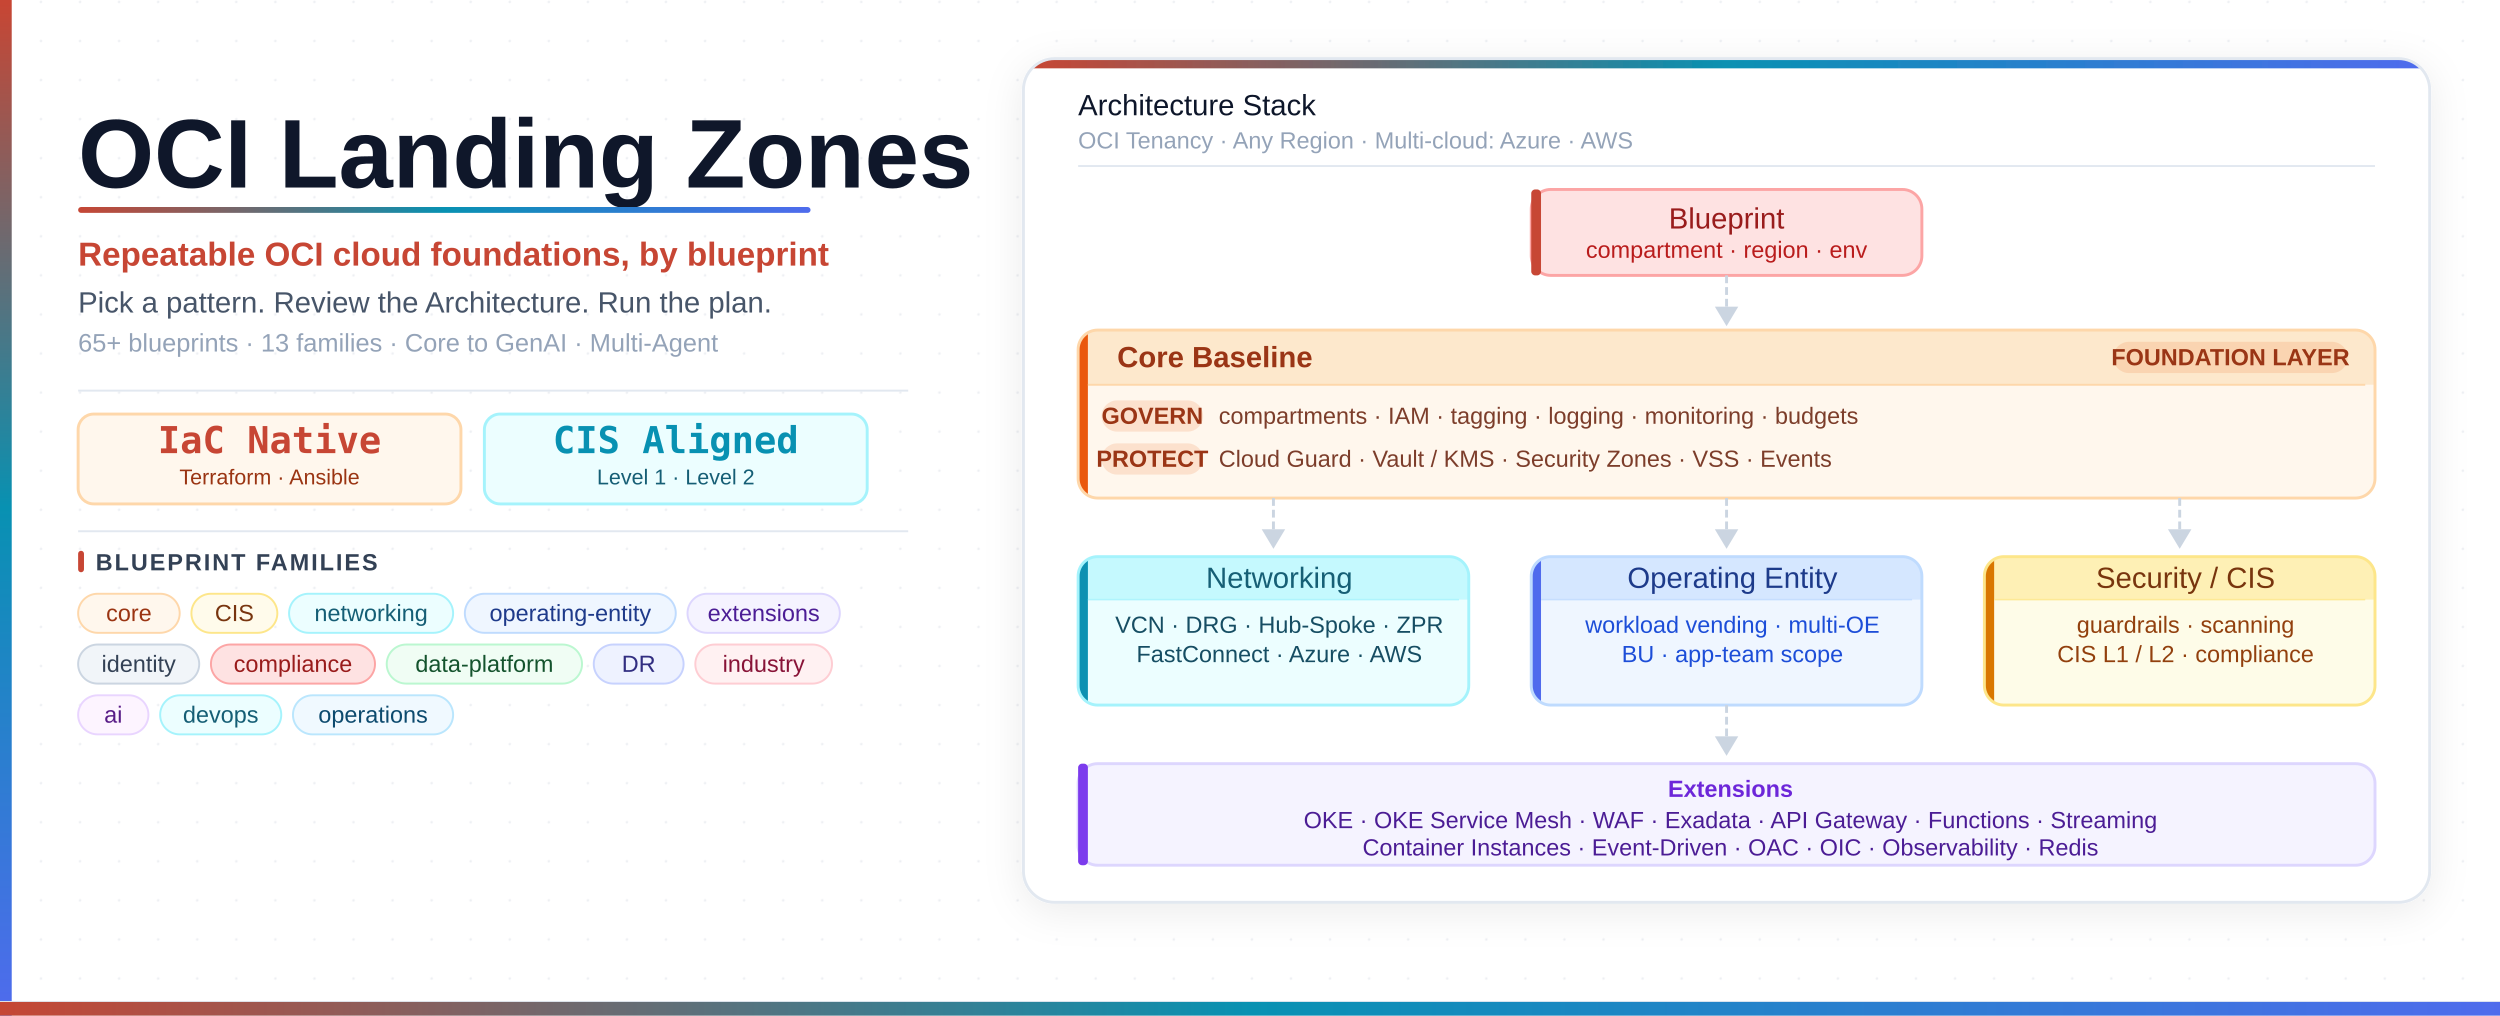
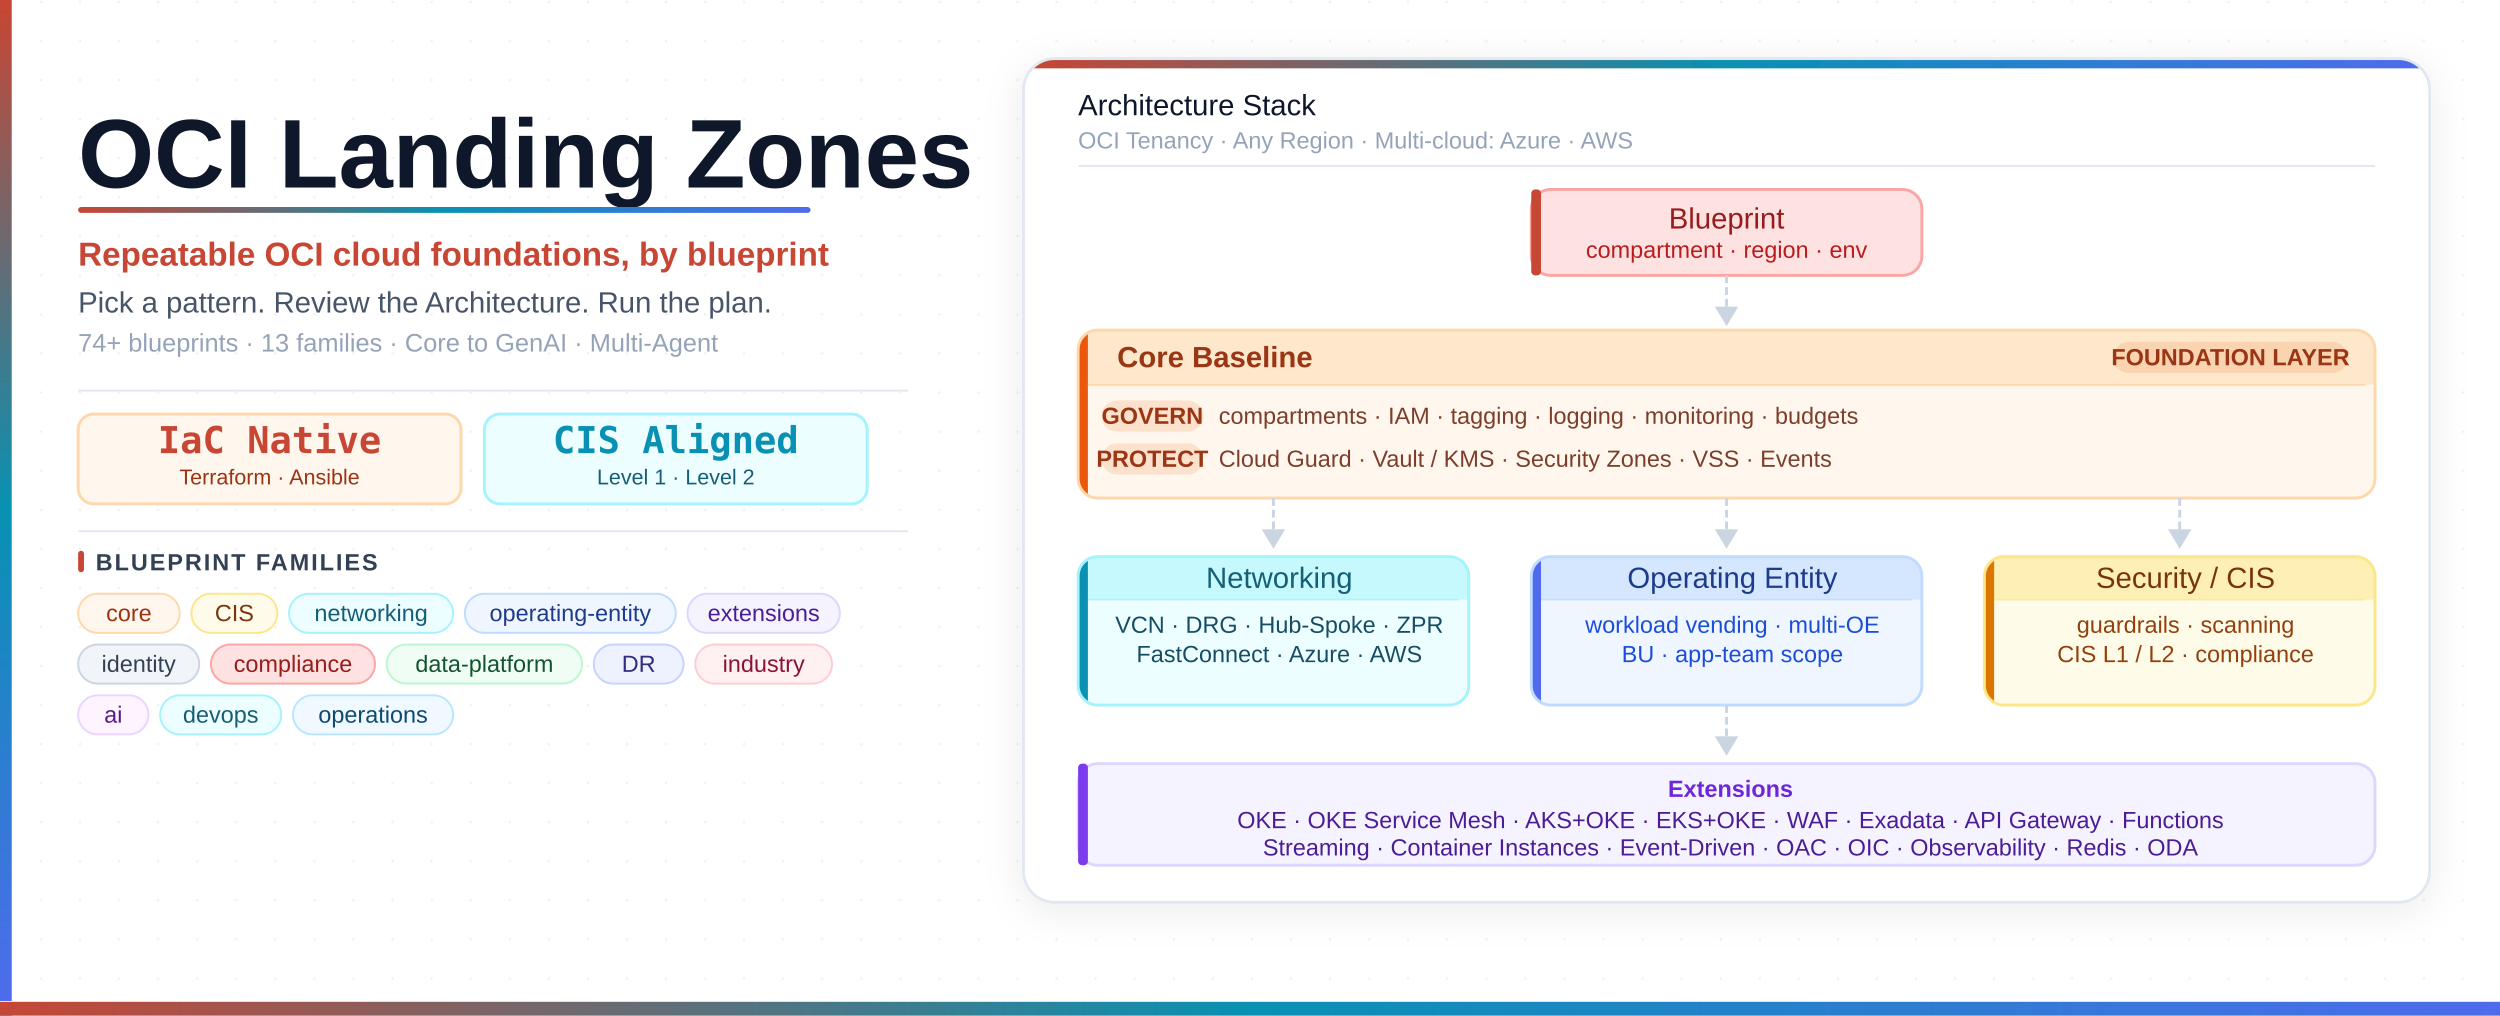
<svg xmlns="http://www.w3.org/2000/svg" width="1280" height="520" viewBox="0 0 1280 520" role="img" aria-labelledby="t d">
  <defs>
    <linearGradient id="vg" x1="0" y1="0" x2="0" y2="1">
      <stop offset="0%" stop-color="#c74634" />
      <stop offset="50%" stop-color="#0891b2" />
      <stop offset="100%" stop-color="#4f6bed" />
    </linearGradient>
    <linearGradient id="hg" x1="0" y1="0" x2="1" y2="0">
      <stop offset="0%" stop-color="#c74634" />
      <stop offset="50%" stop-color="#0891b2" />
      <stop offset="100%" stop-color="#4f6bed" />
    </linearGradient>
    <pattern id="dots" width="20" height="20" patternUnits="userSpaceOnUse">
      <circle cx="1" cy="1" r="0.7" fill="#94a3b8" opacity="0.14" />
    </pattern>
    <filter id="sh" x="-5%" y="-5%" width="115%" height="125%">
      <feDropShadow dx="0" dy="4" stdDeviation="10" flood-color="#0f172a" flood-opacity="0.08" />
    </filter>
    <clipPath id="cc">
      <rect width="720" height="432" rx="16" />
    </clipPath>
    <clipPath id="cb">
      <rect width="664" height="86" rx="10" />
    </clipPath>
    <clipPath id="pc">
      <rect width="200" height="76" rx="10" />
    </clipPath>
  </defs>
  <rect width="1280" height="520" fill="#ffffff" />
  <rect width="1280" height="520" fill="url(#dots)" />
  <rect x="0" y="0" width="6" height="520" fill="url(#vg)" />
  <g transform="translate(40,40)">
    <text y="56" font-family="Arial, Helvetica, sans-serif" font-size="50" font-weight="800" fill="#0f172a">OCI Landing Zones</text>
    <rect y="66" width="375" height="3" rx="1.5" fill="url(#hg)" />
    <text y="96" font-family="Arial, Helvetica, sans-serif" font-size="17" font-weight="600" fill="#c74634">Repeatable OCI cloud foundations, by blueprint</text>
    <text y="120" font-family="Arial, Helvetica, sans-serif" font-size="15" font-weight="500" fill="#475569">Pick a pattern. Review the Architecture. Run the plan.</text>
-     <text y="140" font-family="Arial, Helvetica, sans-serif" font-size="13" fill="#94a3b8">65+ blueprints · 13 families · Core to GenAI · Multi-Agent</text>
+     <text y="140" font-family="Arial, Helvetica, sans-serif" font-size="13" fill="#94a3b8">74+ blueprints · 13 families · Core to GenAI · Multi-Agent</text>
    <line x1="0" y1="160" x2="425" y2="160" stroke="#e2e8f0" stroke-width="1" />
    <rect y="172" width="196" height="46" rx="8" fill="#fff7ed" stroke="#fed7aa" stroke-width="1.5" />
    <text x="98" y="192" font-family="Menlo, Consolas, monospace" font-size="19" font-weight="800" fill="#c74634" text-anchor="middle">IaC Native</text>
    <text x="98" y="208" font-family="Arial, Helvetica, sans-serif" font-size="11" fill="#9a3412" text-anchor="middle">Terraform · Ansible</text>
    <rect x="208" y="172" width="196" height="46" rx="8" fill="#ecfeff" stroke="#a5f3fc" stroke-width="1.5" />
    <text x="306" y="192" font-family="Menlo, Consolas, monospace" font-size="19" font-weight="800" fill="#0891b2" text-anchor="middle">CIS Aligned</text>
    <text x="306" y="208" font-family="Arial, Helvetica, sans-serif" font-size="11" fill="#155e75" text-anchor="middle">Level 1 · Level 2</text>
    <line x1="0" y1="232" x2="425" y2="232" stroke="#e2e8f0" stroke-width="1" />
    <rect y="242" width="3" height="11" rx="1.5" fill="#c74634" />
    <text x="9" y="252" font-family="Arial, Helvetica, sans-serif" font-size="12" fill="#334155" font-weight="700" letter-spacing="1">BLUEPRINT FAMILIES</text>
    <rect y="264" width="52" height="20" rx="10" fill="#fff7ed" stroke="#fed7aa" stroke-width="1" />
    <text x="26" y="278" font-family="Arial, Helvetica, sans-serif" font-size="12" fill="#9a3412" text-anchor="middle">core</text>
    <rect x="58" y="264" width="44" height="20" rx="10" fill="#fffbeb" stroke="#fde68a" stroke-width="1" />
    <text x="80" y="278" font-family="Arial, Helvetica, sans-serif" font-size="12" fill="#78350f" text-anchor="middle">CIS</text>
    <rect x="108" y="264" width="84" height="20" rx="10" fill="#ecfeff" stroke="#a5f3fc" stroke-width="1" />
    <text x="150" y="278" font-family="Arial, Helvetica, sans-serif" font-size="12" fill="#155e75" text-anchor="middle">networking</text>
    <rect x="198" y="264" width="108" height="20" rx="10" fill="#eff6ff" stroke="#bfdbfe" stroke-width="1" />
    <text x="252" y="278" font-family="Arial, Helvetica, sans-serif" font-size="12" fill="#1e3a8a" text-anchor="middle">operating-entity</text>
    <rect x="312" y="264" width="78" height="20" rx="10" fill="#f5f3ff" stroke="#ddd6fe" stroke-width="1" />
    <text x="351" y="278" font-family="Arial, Helvetica, sans-serif" font-size="12" fill="#4c1d95" text-anchor="middle">extensions</text>
    <rect y="290" width="62" height="20" rx="10" fill="#f1f5f9" stroke="#cbd5e1" stroke-width="1" />
    <text x="31" y="304" font-family="Arial, Helvetica, sans-serif" font-size="12" fill="#334155" text-anchor="middle">identity</text>
    <rect x="68" y="290" width="84" height="20" rx="10" fill="#fee2e2" stroke="#fca5a5" stroke-width="1" />
    <text x="110" y="304" font-family="Arial, Helvetica, sans-serif" font-size="12" fill="#991b1b" text-anchor="middle">compliance</text>
    <rect x="158" y="290" width="100" height="20" rx="10" fill="#f0fdf4" stroke="#bbf7d0" stroke-width="1" />
    <text x="208" y="304" font-family="Arial, Helvetica, sans-serif" font-size="12" fill="#14532d" text-anchor="middle">data-platform</text>
    <rect x="264" y="290" width="46" height="20" rx="10" fill="#eef2ff" stroke="#c7d2fe" stroke-width="1" />
    <text x="287" y="304" font-family="Arial, Helvetica, sans-serif" font-size="12" fill="#312e81" text-anchor="middle">DR</text>
    <rect x="316" y="290" width="70" height="20" rx="10" fill="#fff1f2" stroke="#fecdd3" stroke-width="1" />
    <text x="351" y="304" font-family="Arial, Helvetica, sans-serif" font-size="12" fill="#881337" text-anchor="middle">industry</text>
    <rect y="316" width="36" height="20" rx="10" fill="#fdf4ff" stroke="#e9d5ff" stroke-width="1" />
    <text x="18" y="330" font-family="Arial, Helvetica, sans-serif" font-size="12" fill="#581c87" text-anchor="middle">ai</text>
    <rect x="42" y="316" width="62" height="20" rx="10" fill="#ecfeff" stroke="#a5f3fc" stroke-width="1" />
    <text x="73" y="330" font-family="Arial, Helvetica, sans-serif" font-size="12" fill="#155e75" text-anchor="middle">devops</text>
    <rect x="110" y="316" width="82" height="20" rx="10" fill="#f0f9ff" stroke="#bae6fd" stroke-width="1" />
    <text x="151" y="330" font-family="Arial, Helvetica, sans-serif" font-size="12" fill="#0c4a6e" text-anchor="middle">operations</text>
  </g>
  <g transform="translate(524,30)" filter="url(#sh)">
    <g clip-path="url(#cc)">
      <rect width="720" height="432" fill="#ffffff" />
      <rect width="720" height="5" fill="url(#hg)" />
    </g>
    <rect width="720" height="432" rx="16" fill="none" stroke="#e2e8f0" stroke-width="1.5" />
    <text x="28" y="29" font-family="Arial, Helvetica, sans-serif" font-size="15" fill="#0f172a">Architecture Stack</text>
    <text x="28" y="46" font-family="Arial, Helvetica, sans-serif" font-size="12" fill="#94a3b8">OCI Tenancy · Any Region · Multi-cloud: Azure · AWS</text>
    <line x1="28" y1="55" x2="692" y2="55" stroke="#e2e8f0" stroke-width="1" />
    <g transform="translate(260,67)">
      <rect width="200" height="44" rx="10" fill="#fee2e2" stroke="#fca5a5" stroke-width="1.5" />
      <rect width="5" height="44" rx="2" fill="#c74634" />
      <text x="100" y="20" font-family="Arial, Helvetica, sans-serif" font-size="15" fill="#991b1b" text-anchor="middle">Blueprint</text>
      <text x="100" y="35" font-family="Arial, Helvetica, sans-serif" font-size="12" fill="#b91c1c" text-anchor="middle">compartment · region · env</text>
    </g>
    <line x1="360" y1="111" x2="360" y2="129" stroke="#cbd5e1" stroke-width="1.5" stroke-dasharray="4,2" />
    <polygon points="354,127 360,137 366,127" fill="#cbd5e1" />
    <g transform="translate(28,139)">
      <g clip-path="url(#cb)">
        <rect width="664" height="86" fill="#fff7ed" />
        <rect width="664" height="28" fill="#fde8cc" />
        <rect width="5" height="86" fill="#ea580c" />
      </g>
      <rect width="664" height="86" rx="10" fill="none" stroke="#fed7aa" stroke-width="1.5" />
      <line x1="5" y1="28" x2="659" y2="28" stroke="#fed7aa" stroke-width="1" />
      <text x="20" y="19" font-family="Arial, Helvetica, sans-serif" font-size="15" fill="#9a3412" font-weight="700">Core Baseline</text>
      <rect x="530" y="6" width="120" height="16" rx="8" fill="#ea580c" fill-opacity="0.14" />
      <text x="590" y="18" font-family="Arial, Helvetica, sans-serif" font-size="12" fill="#9a3412" text-anchor="middle" font-weight="700">FOUNDATION LAYER</text>
      <rect x="12" y="36" width="52" height="16" rx="8" fill="#ea580c" fill-opacity="0.14" />
      <text x="38" y="48" font-family="Arial, Helvetica, sans-serif" font-size="12" fill="#9a3412" text-anchor="middle" font-weight="700">GOVERN</text>
      <text x="72" y="48" font-family="Arial, Helvetica, sans-serif" font-size="12" fill="#7c3d2a">compartments · IAM · tagging · logging · monitoring · budgets</text>
      <rect x="12" y="58" width="52" height="16" rx="8" fill="#ea580c" fill-opacity="0.14" />
      <text x="38" y="70" font-family="Arial, Helvetica, sans-serif" font-size="12" fill="#9a3412" text-anchor="middle" font-weight="700">PROTECT</text>
      <text x="72" y="70" font-family="Arial, Helvetica, sans-serif" font-size="12" fill="#7c3d2a">Cloud Guard · Vault / KMS · Security Zones · VSS · Events</text>
    </g>
    <line x1="128" y1="225" x2="128" y2="243" stroke="#cbd5e1" stroke-width="1.5" stroke-dasharray="4,2" />
    <polygon points="122,241 128,251 134,241" fill="#cbd5e1" />
    <line x1="360" y1="225" x2="360" y2="243" stroke="#cbd5e1" stroke-width="1.5" stroke-dasharray="4,2" />
    <polygon points="354,241 360,251 366,241" fill="#cbd5e1" />
    <line x1="592" y1="225" x2="592" y2="243" stroke="#cbd5e1" stroke-width="1.5" stroke-dasharray="4,2" />
    <polygon points="586,241 592,251 598,241" fill="#cbd5e1" />
    <g transform="translate(28,255)">
      <g clip-path="url(#pc)">
        <rect width="200" height="76" fill="#ecfeff" />
        <rect width="200" height="22" fill="#a5f3fc" fill-opacity="0.55" />
        <rect width="5" height="76" fill="#0891b2" />
      </g>
      <rect width="200" height="76" rx="10" fill="none" stroke="#a5f3fc" stroke-width="1.5" />
      <line x1="5" y1="22" x2="195" y2="22" stroke="#a5f3fc" stroke-width="0.8" opacity="0.8" />
      <text x="103" y="16" font-family="Arial, Helvetica, sans-serif" font-size="15" fill="#155e75" text-anchor="middle">Networking</text>
      <text x="103" y="39" font-family="Arial, Helvetica, sans-serif" font-size="12" fill="#164e63" text-anchor="middle">VCN · DRG · Hub-Spoke · ZPR</text>
      <text x="103" y="54" font-family="Arial, Helvetica, sans-serif" font-size="12" fill="#164e63" text-anchor="middle">FastConnect · Azure · AWS</text>
    </g>
    <g transform="translate(260,255)">
      <g clip-path="url(#pc)">
        <rect width="200" height="76" fill="#eff6ff" />
        <rect width="200" height="22" fill="#bfdbfe" fill-opacity="0.55" />
        <rect width="5" height="76" fill="#4f6bed" />
      </g>
      <rect width="200" height="76" rx="10" fill="none" stroke="#bfdbfe" stroke-width="1.5" />
      <line x1="5" y1="22" x2="195" y2="22" stroke="#bfdbfe" stroke-width="0.8" opacity="0.8" />
      <text x="103" y="16" font-family="Arial, Helvetica, sans-serif" font-size="15" fill="#1e3a8a" text-anchor="middle">Operating Entity</text>
      <text x="103" y="39" font-family="Arial, Helvetica, sans-serif" font-size="12" fill="#1d4ed8" text-anchor="middle">workload vending · multi-OE</text>
      <text x="103" y="54" font-family="Arial, Helvetica, sans-serif" font-size="12" fill="#1d4ed8" text-anchor="middle">BU · app-team scope</text>
    </g>
    <g transform="translate(492,255)">
      <g clip-path="url(#pc)">
        <rect width="200" height="76" fill="#fefce8" />
        <rect width="200" height="22" fill="#fde68a" fill-opacity="0.55" />
        <rect width="5" height="76" fill="#d97706" />
      </g>
      <rect width="200" height="76" rx="10" fill="none" stroke="#fde68a" stroke-width="1.5" />
      <line x1="5" y1="22" x2="195" y2="22" stroke="#fde68a" stroke-width="0.8" opacity="0.8" />
      <text x="103" y="16" font-family="Arial, Helvetica, sans-serif" font-size="15" fill="#78350f" text-anchor="middle">Security / CIS</text>
      <text x="103" y="39" font-family="Arial, Helvetica, sans-serif" font-size="12" fill="#92400e" text-anchor="middle">guardrails · scanning</text>
      <text x="103" y="54" font-family="Arial, Helvetica, sans-serif" font-size="12" fill="#92400e" text-anchor="middle">CIS L1 / L2 · compliance</text>
    </g>
    <line x1="360" y1="331" x2="360" y2="349" stroke="#cbd5e1" stroke-width="1.5" stroke-dasharray="4,2" />
    <polygon points="354,347 360,357 366,347" fill="#cbd5e1" />
    <g transform="translate(28,361)">
      <rect width="664" height="52" rx="10" fill="#f5f3ff" stroke="#ddd6fe" stroke-width="1.5" />
      <rect width="5" height="52" rx="2" fill="#7c3aed" />
      <text x="334" y="17" font-family="Arial, Helvetica, sans-serif" font-size="12" fill="#6d28d9" text-anchor="middle" font-weight="700">Extensions</text>
-       <text x="334" y="33" font-family="Arial, Helvetica, sans-serif" font-size="12" fill="#4c1d95" text-anchor="middle">OKE · OKE Service Mesh · WAF · Exadata · API Gateway · Functions · Streaming</text>
-       <text x="334" y="47" font-family="Arial, Helvetica, sans-serif" font-size="12" fill="#4c1d95" text-anchor="middle">Container Instances · Event-Driven · OAC · OIC · Observability · Redis</text>
+       <text x="334" y="33" font-family="Arial, Helvetica, sans-serif" font-size="12" fill="#4c1d95" text-anchor="middle">OKE · OKE Service Mesh · AKS+OKE · EKS+OKE · WAF · Exadata · API Gateway · Functions</text>
+       <text x="334" y="47" font-family="Arial, Helvetica, sans-serif" font-size="12" fill="#4c1d95" text-anchor="middle">Streaming · Container Instances · Event-Driven · OAC · OIC · Observability · Redis · ODA</text>
    </g>
  </g>
  <line x1="0" y1="513" x2="1280" y2="513" stroke="#e2e8f0" stroke-width="1" />
  <rect y="513" width="1280" height="7" fill="url(#hg)" />
</svg>
